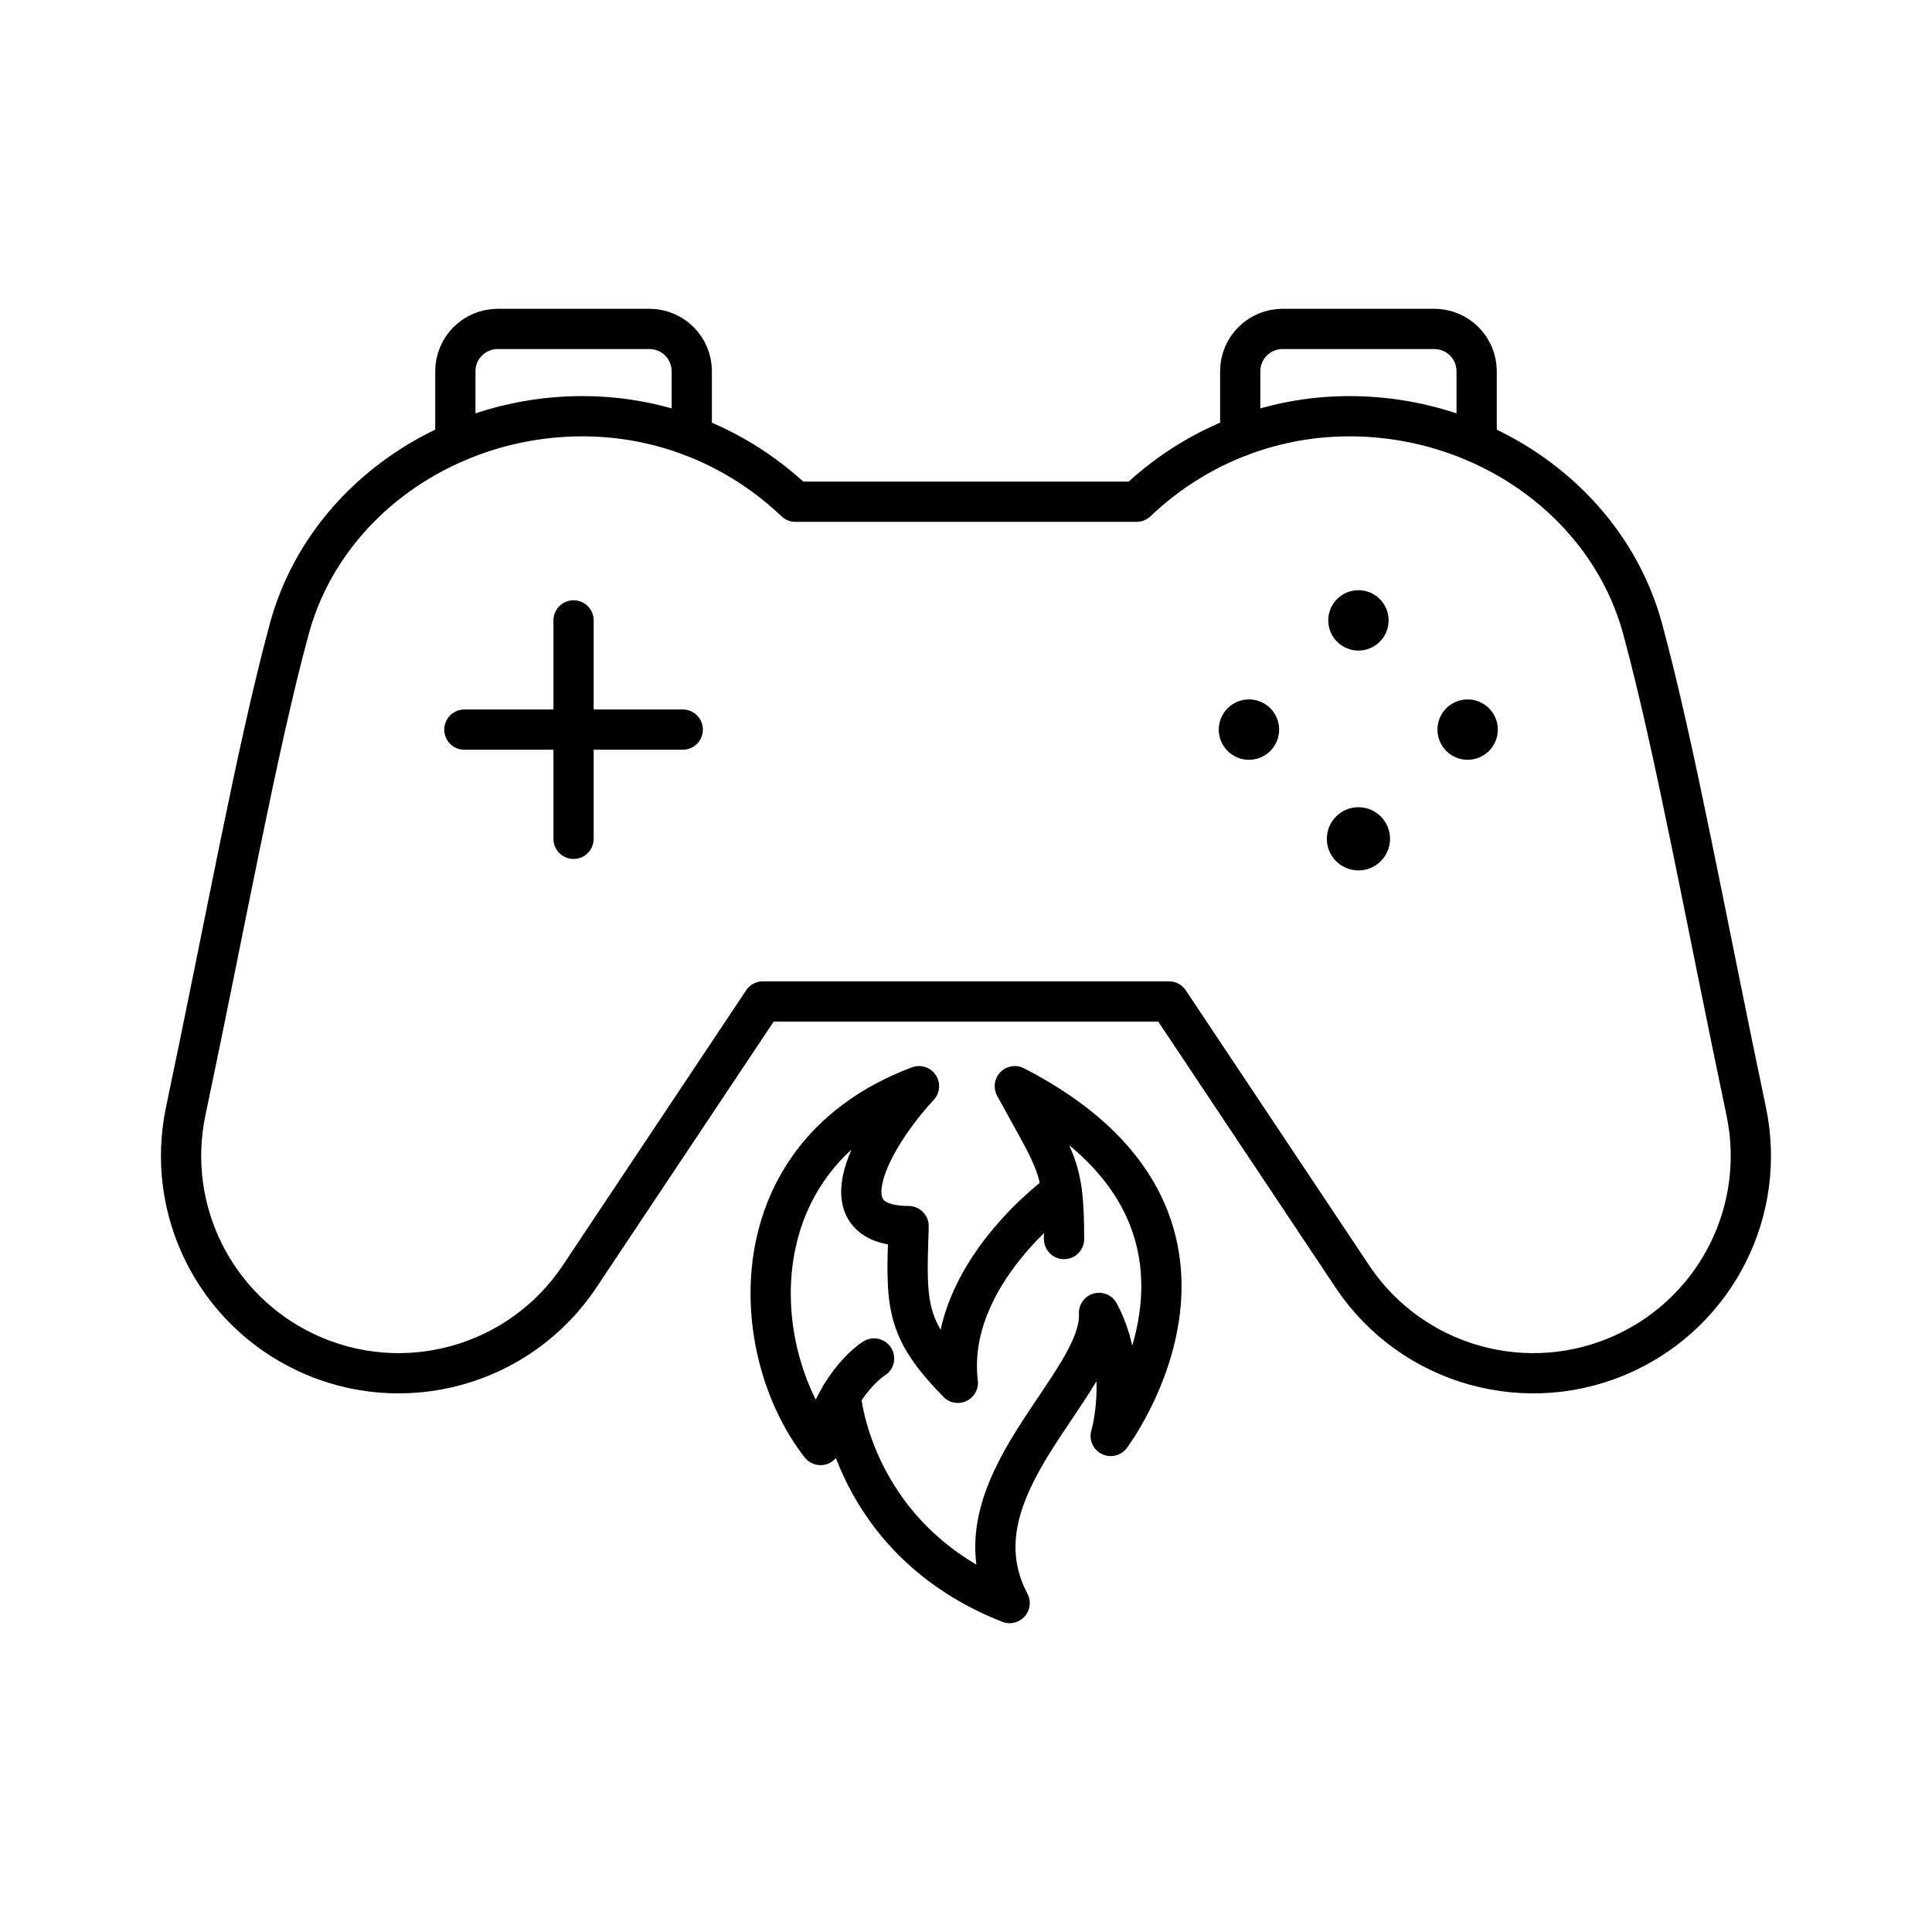
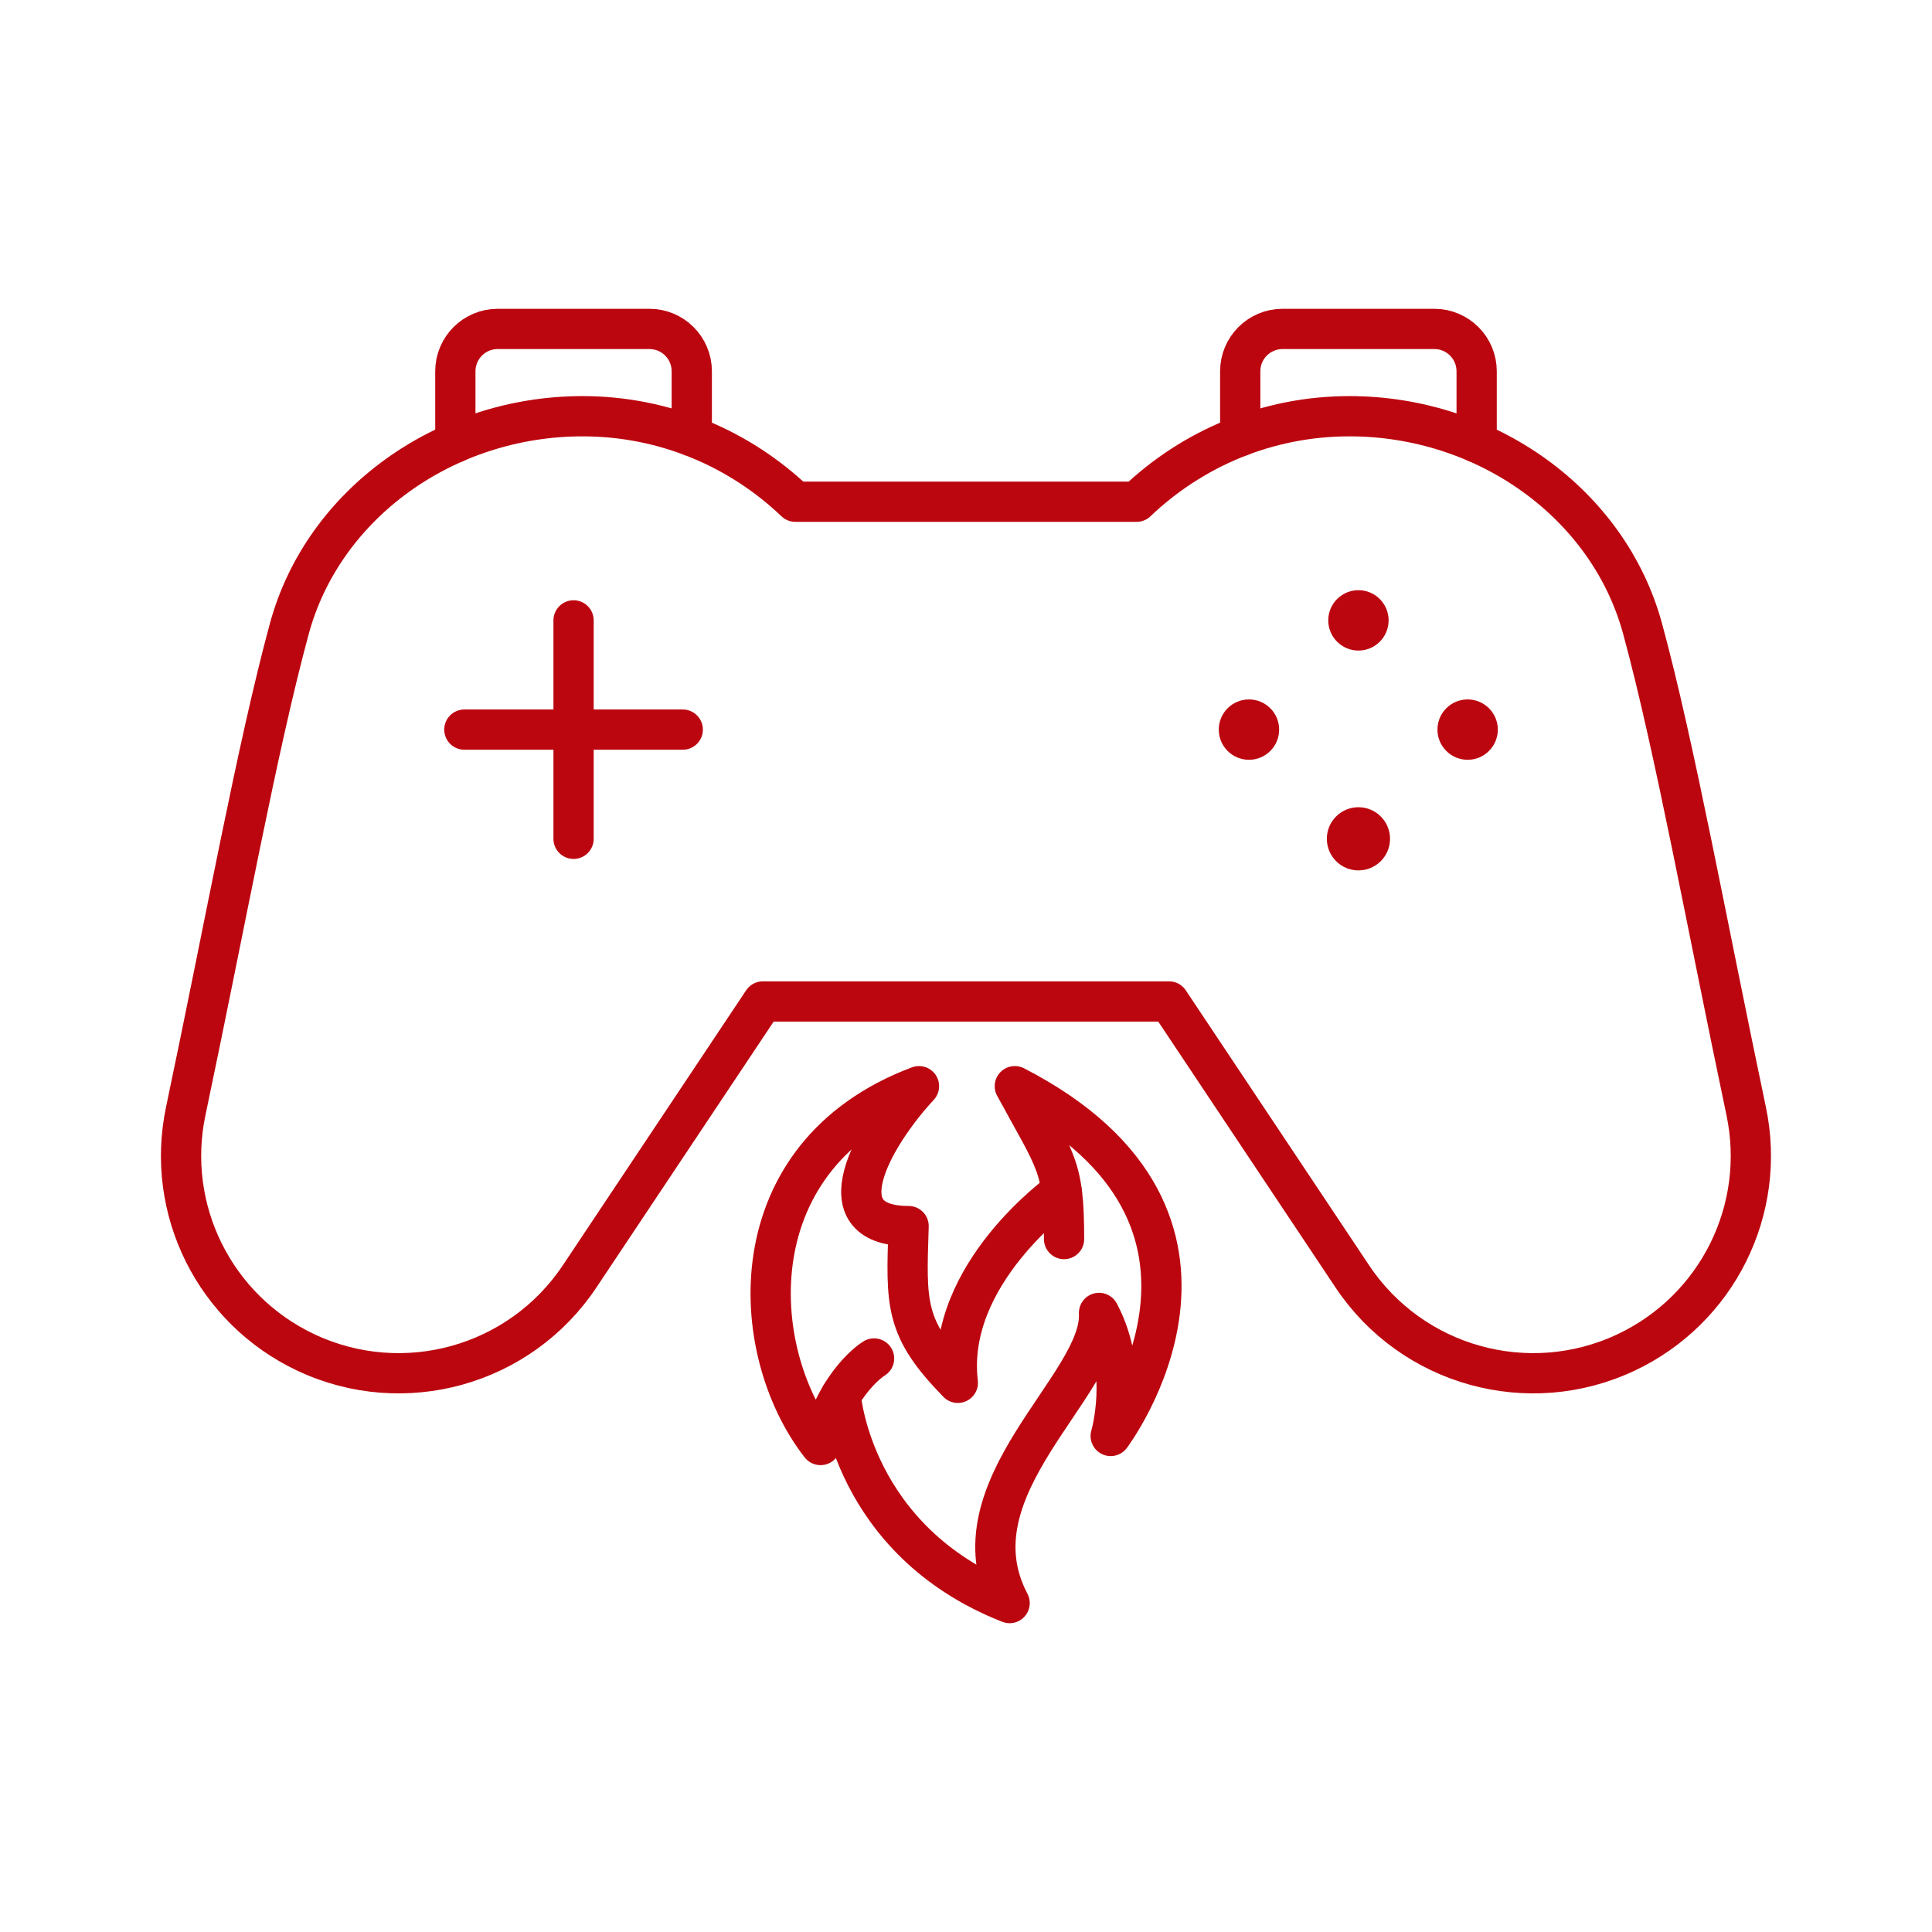
- <svg xmlns="http://www.w3.org/2000/svg" width="800px" height="800px" viewBox="0 0 48 48" id="b">
-   <defs>
-     <style>.c{fill:#000000;}.d{fill:none;stroke:#000000;stroke-linecap:round;stroke-linejoin:round;}</style>
-   </defs>
-   <g>
-     <line class="d" x1="14.25" y1="20.84" x2="14.25" y2="15.413" />
-     <line class="d" x1="11.537" y1="18.127" x2="16.963" y2="18.127" />
-     <path class="d" d="m17.187,10.837v-1.613c0-.581-.471-1.052-1.052-1.052h-3.77c-.581,0-1.052.471-1.052,1.052v1.771" />
-     <path class="d" d="m29.044,24.881l4.553,6.83c1.485,2.228,4.377,3.032,6.799,1.892,2.267-1.067,3.504-3.548,2.987-5.999-.984-4.67-1.769-9.026-2.573-11.983-.846-3.112-3.884-5.28-7.284-5.28-2.052,0-3.911.811-5.288,2.124h-8.478c-1.376-1.313-3.236-2.124-5.288-2.124-3.401,0-6.439,2.168-7.284,5.28-.803,2.957-1.588,7.312-2.573,11.983-.517,2.452.721,4.932,2.987,5.999,2.422,1.14,5.314.336,6.799-1.892l4.553-6.83h10.087Z" />
-     <path class="d" d="m30.813,10.837v-1.613c0-.581.471-1.052,1.052-1.052h3.77c.581,0,1.052.471,1.052,1.052v1.771" />
-     <circle class="c" cx="31.03" cy="18.127" r=".75" />
-     <circle class="c" cx="36.463" cy="18.127" r=".75" />
-     <circle class="c" cx="33.75" cy="15.413" r=".75" />
-     <circle class="c" cx="33.75" cy="20.84" r=".785" />
-   </g>
-   <g>
-     <path class="d" d="m20.888,34.678s.269,3.605,4.196,5.15c-1.513-2.864,2.317-5.407,2.221-7.209.772,1.448.29,3.057.29,3.057,0,0,4.055-5.375-2.382-8.69,1.03,1.899,1.223,1.963,1.223,3.798" />
-     <path class="d" d="m26.377,29.597s-2.902,2.056-2.58,4.759c-1.327-1.361-1.287-1.931-1.223-3.894-2.171-.004-.882-2.247.258-3.476-4.538,1.706-4.28,6.565-2.446,8.915.418-1.609,1.33-2.15,1.33-2.15" />
+ <svg xmlns="http://www.w3.org/2000/svg" width="800px" height="800px" viewBox="0 0 48 48" id="b" fill="#000000">
+   <g id="SVGRepo_bgCarrier" stroke-width="0" />
+   <g id="SVGRepo_tracerCarrier" stroke-linecap="round" stroke-linejoin="round" />
+   <g id="SVGRepo_iconCarrier">
+     <defs>
+       <style>.c{fill:#bc060f;}.d{fill:none;stroke:#bc060f;stroke-linecap:round;stroke-linejoin:round;}</style>
+     </defs>
+     <g>
+       <line class="d" x1="14.25" y1="20.84" x2="14.25" y2="15.413" />
+       <line class="d" x1="11.537" y1="18.127" x2="16.963" y2="18.127" />
+       <path class="d" d="m17.187,10.837v-1.613c0-.581-.471-1.052-1.052-1.052h-3.77c-.581,0-1.052.471-1.052,1.052v1.771" />
+       <path class="d" d="m29.044,24.881l4.553,6.83c1.485,2.228,4.377,3.032,6.799,1.892,2.267-1.067,3.504-3.548,2.987-5.999-.984-4.67-1.769-9.026-2.573-11.983-.846-3.112-3.884-5.28-7.284-5.28-2.052,0-3.911.811-5.288,2.124h-8.478c-1.376-1.313-3.236-2.124-5.288-2.124-3.401,0-6.439,2.168-7.284,5.28-.803,2.957-1.588,7.312-2.573,11.983-.517,2.452.721,4.932,2.987,5.999,2.422,1.14,5.314.336,6.799-1.892l4.553-6.83h10.087Z" />
+       <path class="d" d="m30.813,10.837v-1.613c0-.581.471-1.052,1.052-1.052h3.77c.581,0,1.052.471,1.052,1.052v1.771" />
+       <circle class="c" cx="31.03" cy="18.127" r=".75" />
+       <circle class="c" cx="36.463" cy="18.127" r=".75" />
+       <circle class="c" cx="33.75" cy="15.413" r=".75" />
+       <circle class="c" cx="33.75" cy="20.84" r=".785" />
+     </g>
+     <g>
+       <path class="d" d="m20.888,34.678s.269,3.605,4.196,5.15c-1.513-2.864,2.317-5.407,2.221-7.209.772,1.448.29,3.057.29,3.057,0,0,4.055-5.375-2.382-8.69,1.03,1.899,1.223,1.963,1.223,3.798" />
+       <path class="d" d="m26.377,29.597s-2.902,2.056-2.58,4.759c-1.327-1.361-1.287-1.931-1.223-3.894-2.171-.004-.882-2.247.258-3.476-4.538,1.706-4.28,6.565-2.446,8.915.418-1.609,1.33-2.15,1.33-2.15" />
+     </g>
  </g>
</svg>
